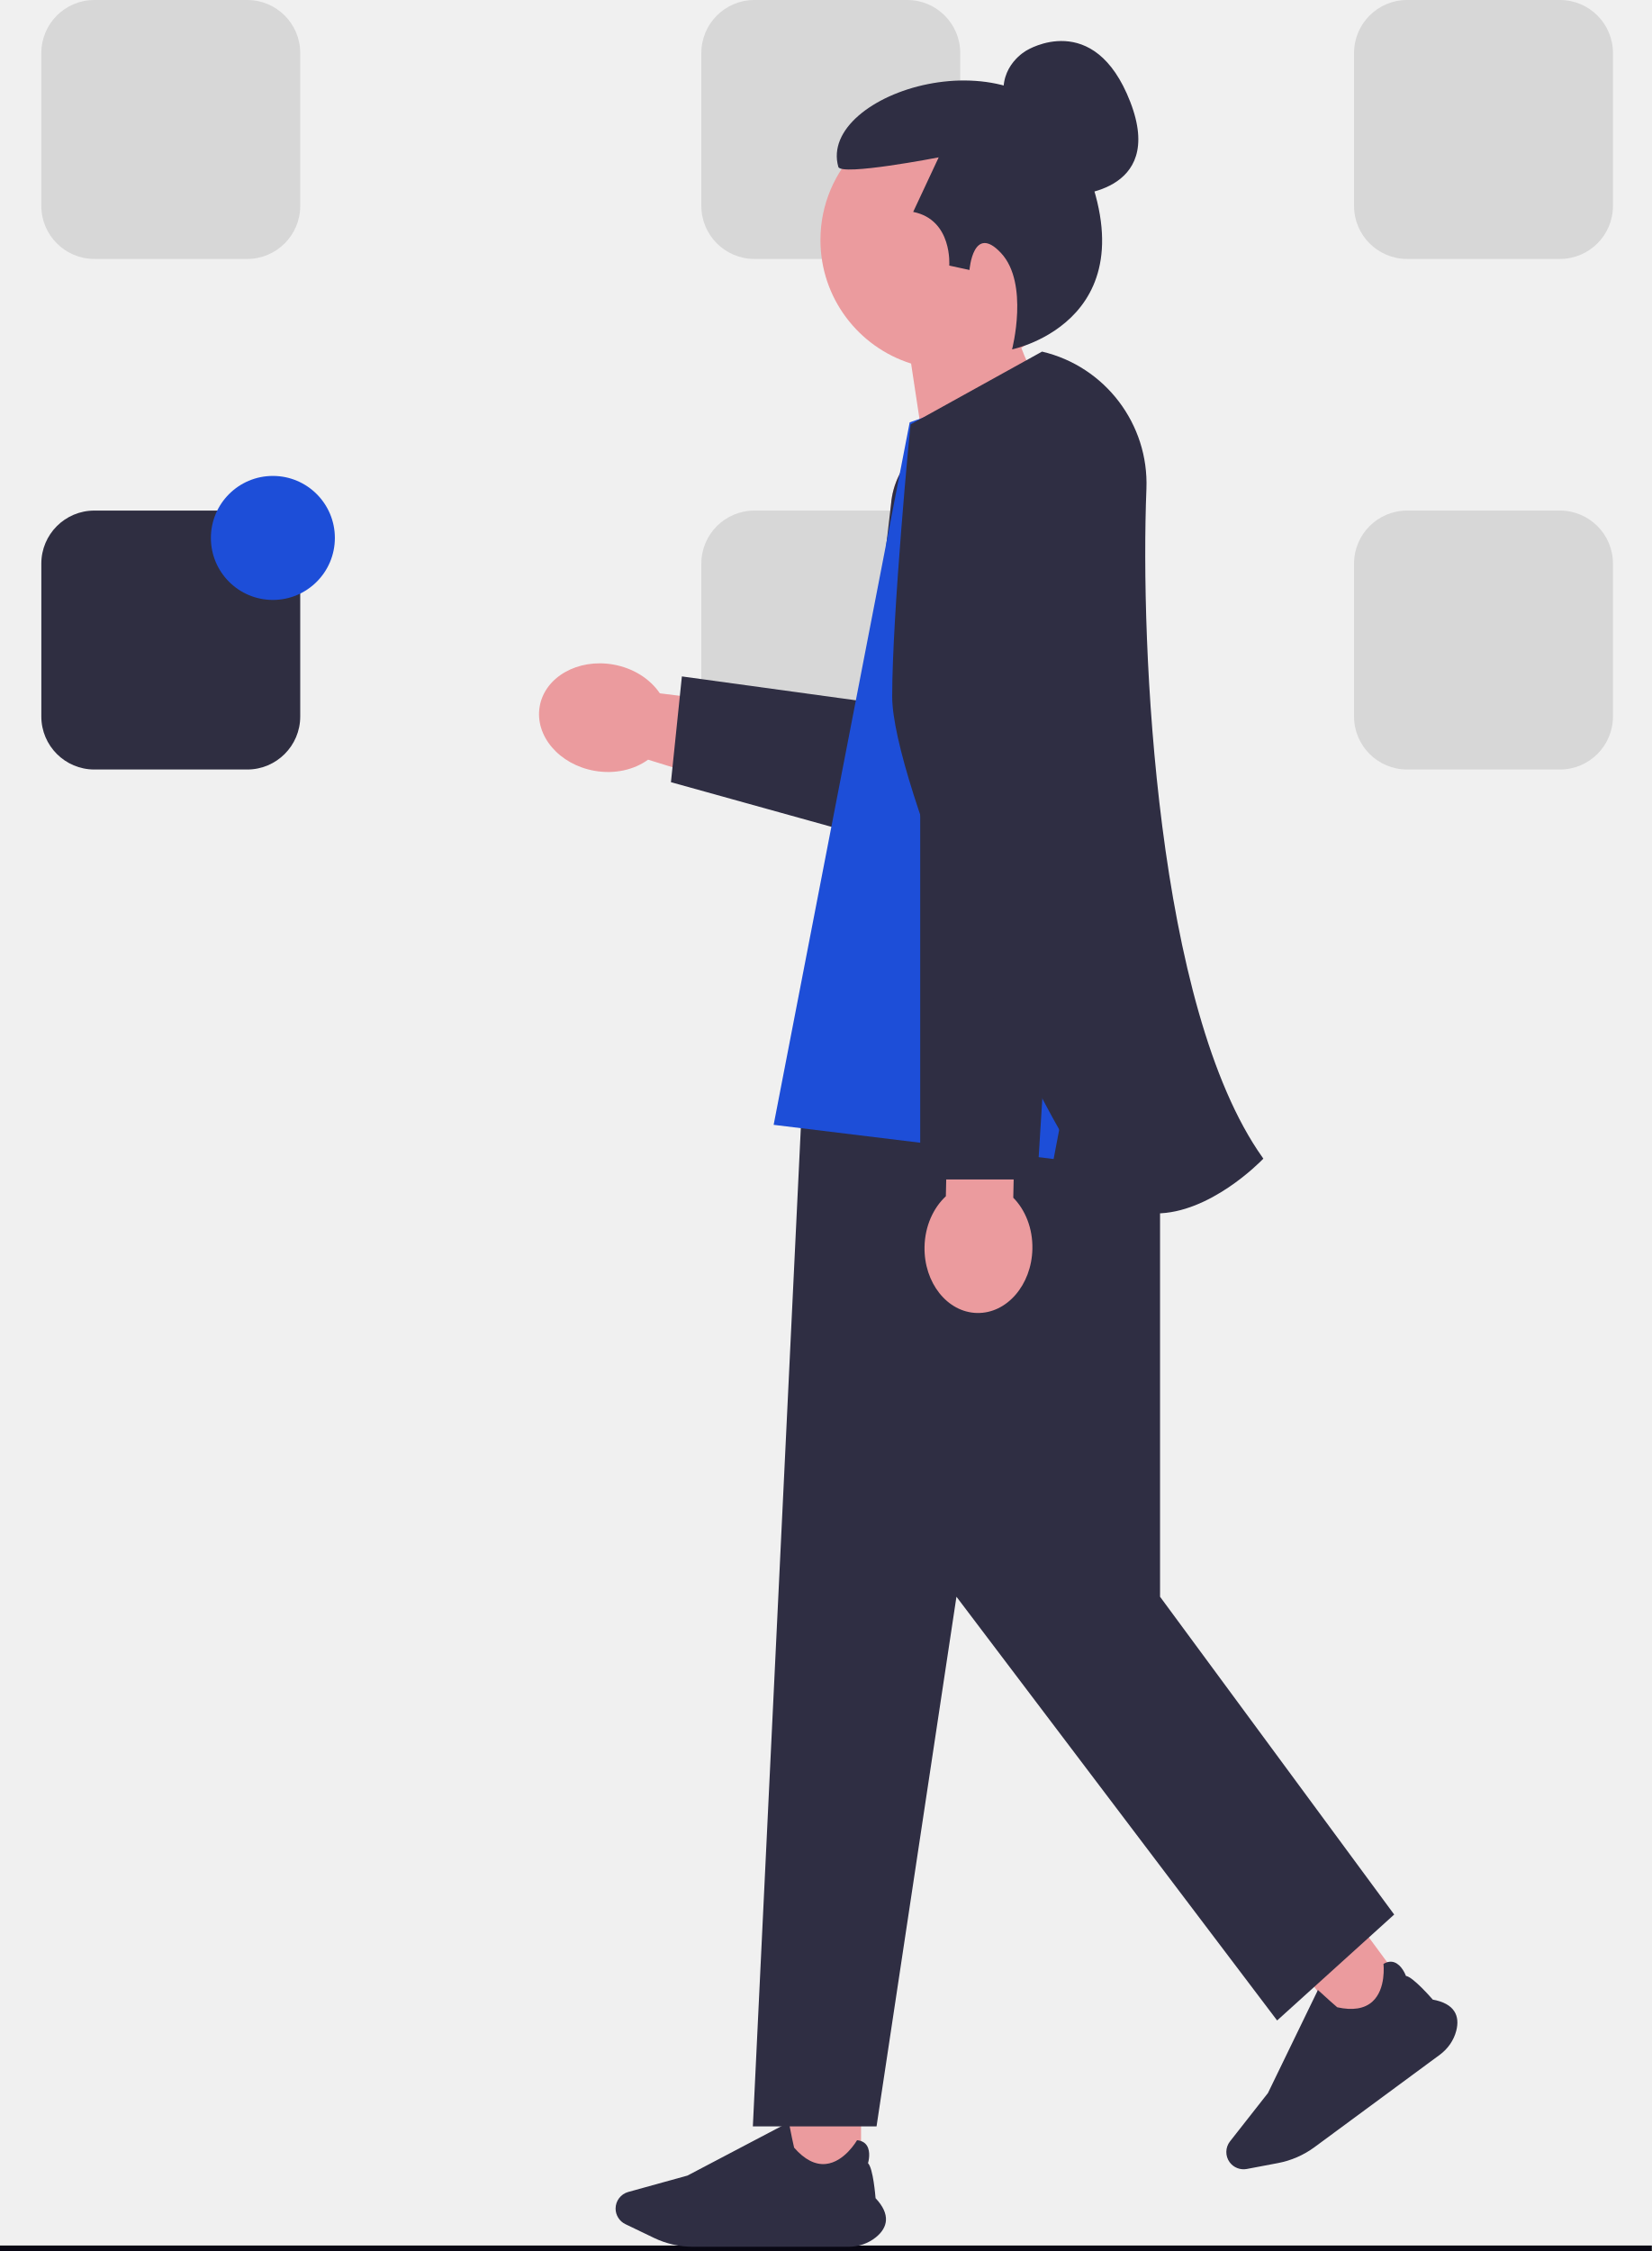
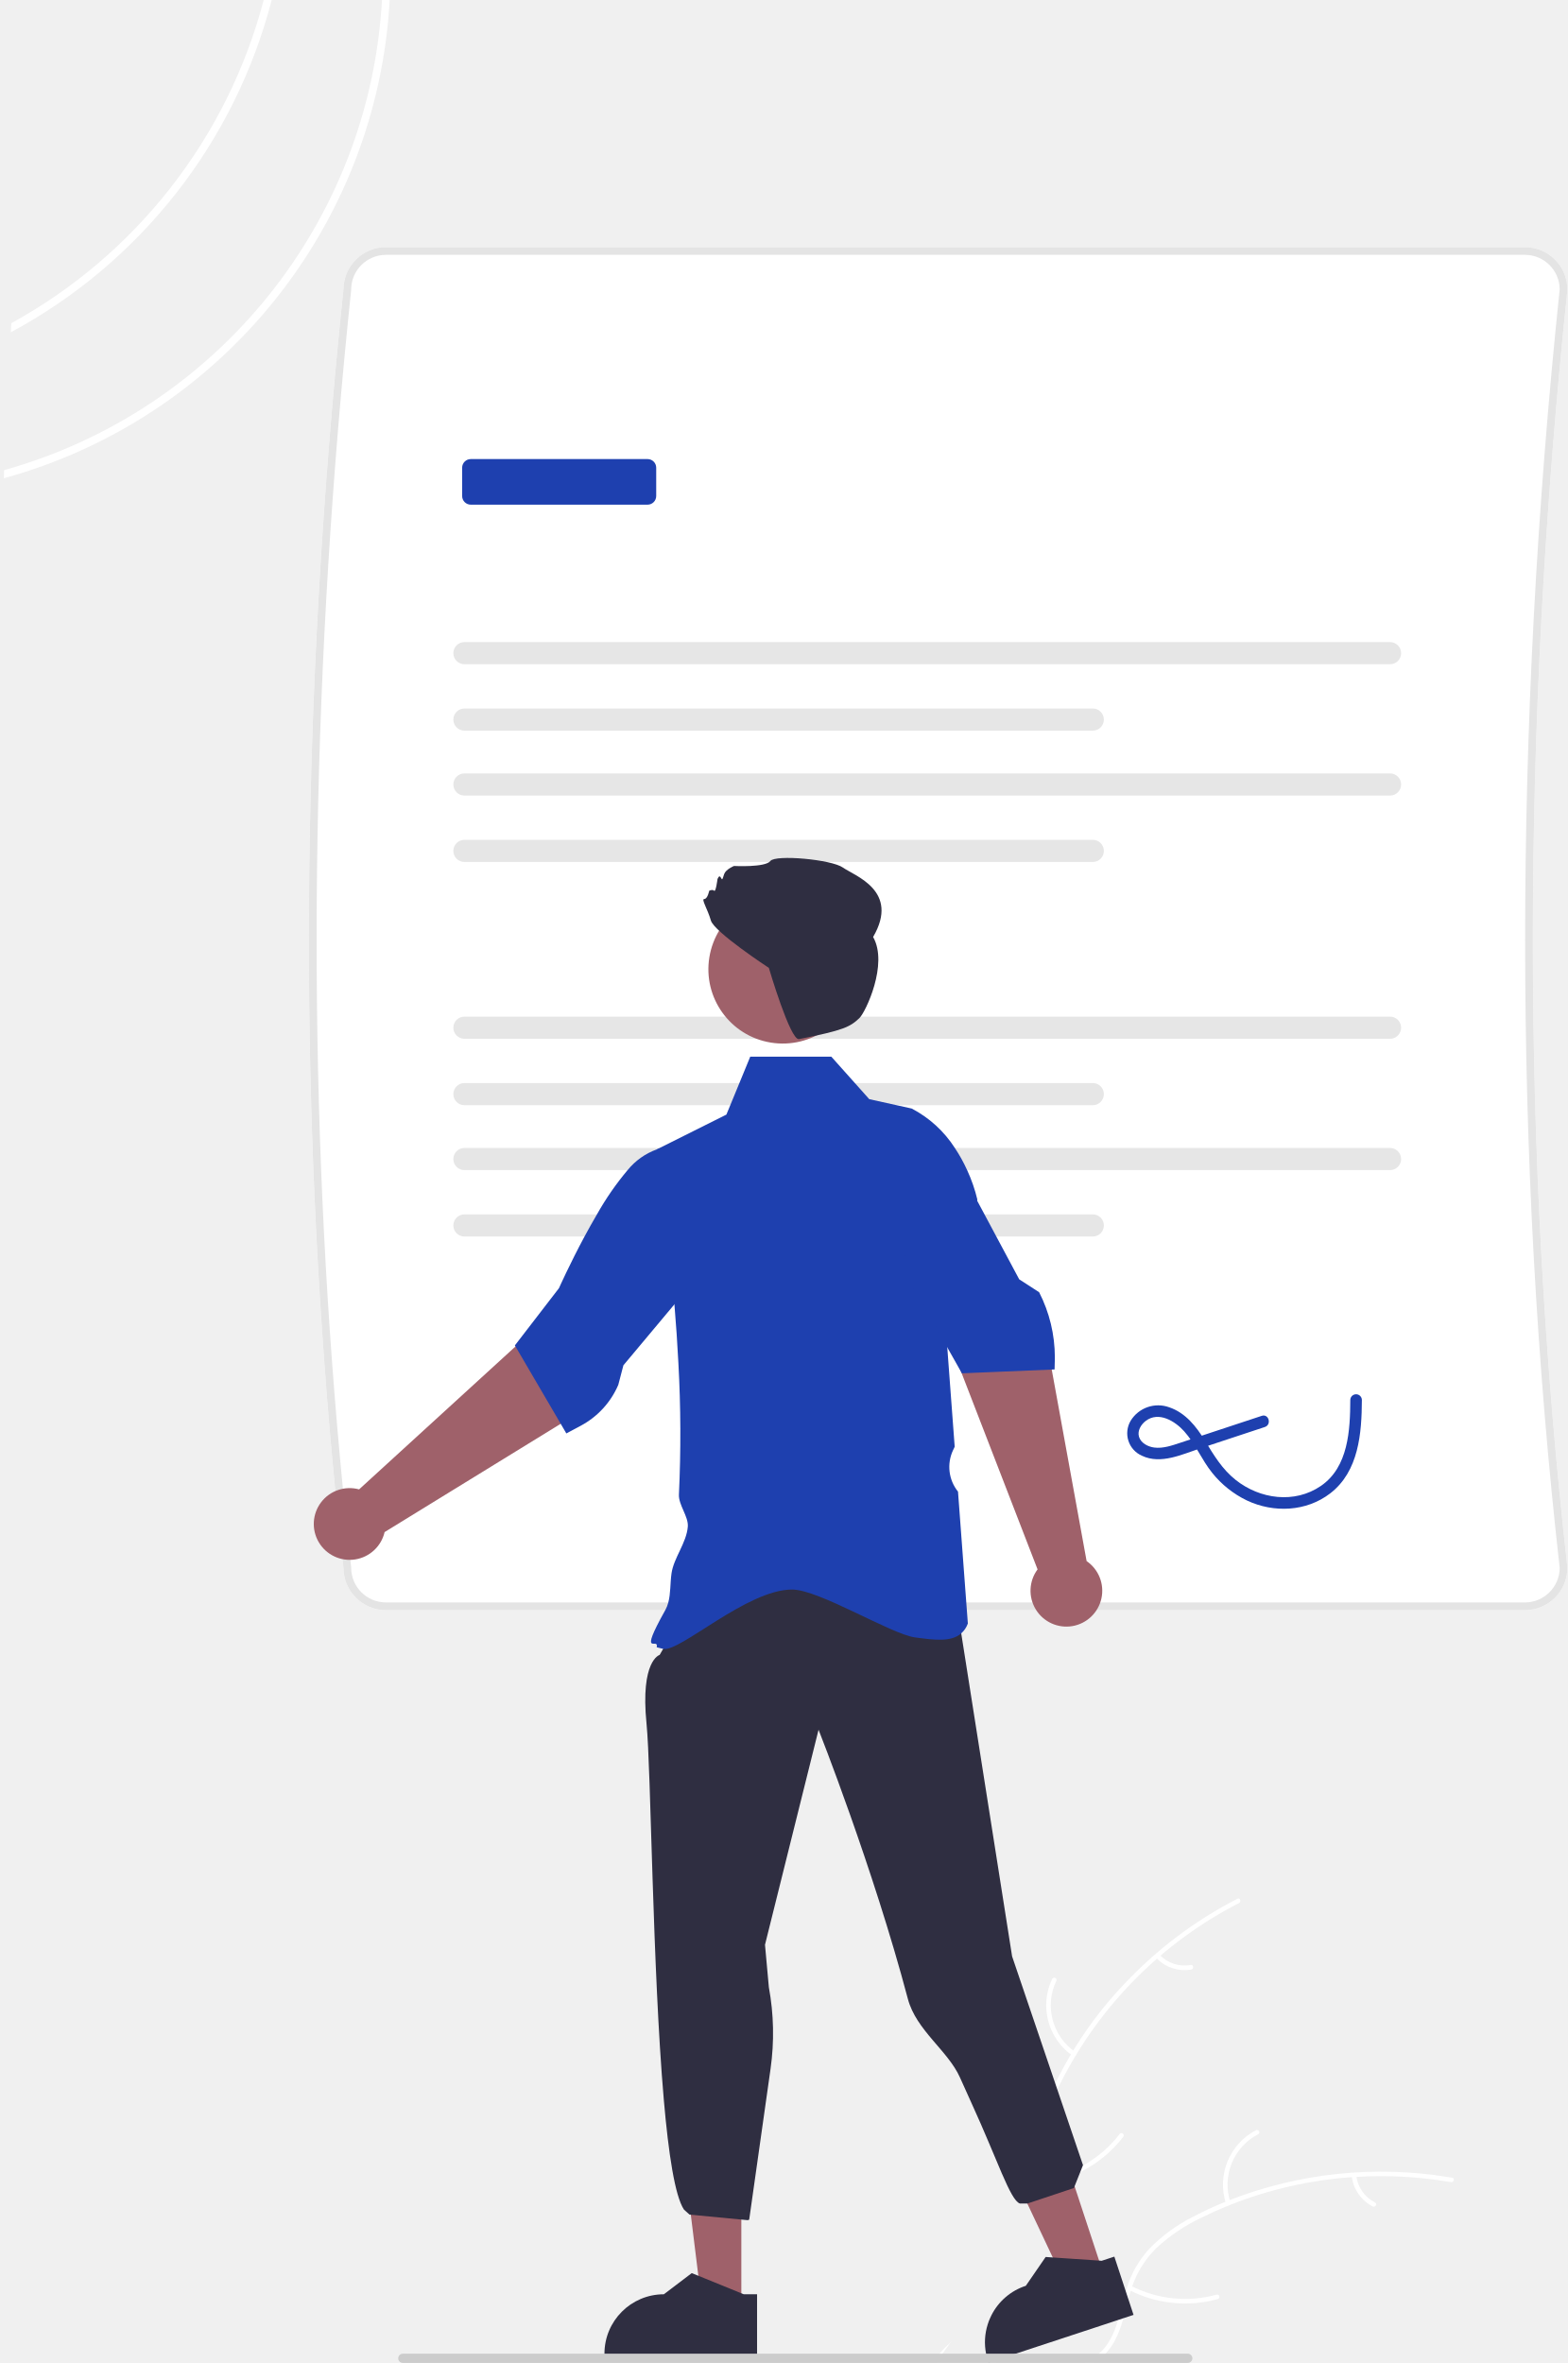
- <svg xmlns="http://www.w3.org/2000/svg" width="453" height="617.226" viewBox="0 0 453 617.226">
-   <path d="m67.813,71H25.857c-8.008,0-14.522-6.515-14.522-14.522V14.522C11.335,6.515,17.85,0,25.857,0h41.955c8.008,0,14.522,6.515,14.522,14.522v41.955c0,8.008-6.515,14.522-14.522,14.522Z" fill="#d7d7d7" stroke-width="0" />
-   <path d="m248.813,71h-41.955c-8.008,0-14.522-6.515-14.522-14.522V14.522c0-8.008,6.515-14.522,14.522-14.522h41.955c8.008,0,14.522,6.515,14.522,14.522v41.955c0,8.008-6.515,14.522-14.522,14.522Z" fill="#d7d7d7" stroke-width="0" />
-   <path d="m427.813,71h-41.955c-8.008,0-14.522-6.515-14.522-14.522V14.522c0-8.008,6.515-14.522,14.522-14.522h41.955c8.008,0,14.522,6.515,14.522,14.522v41.955c0,8.008-6.515,14.522-14.522,14.522Z" fill="#d7d7d7" stroke-width="0" />
-   <path d="m67.813,211H25.857c-8.008,0-14.522-6.515-14.522-14.522v-41.955c0-8.008,6.515-14.522,14.522-14.522h41.955c8.008,0,14.522,6.515,14.522,14.522v41.955c0,8.008-6.515,14.522-14.522,14.522Z" fill="#2f2e41" stroke-width="0" />
-   <path d="m248.813,211h-41.955c-8.008,0-14.522-6.515-14.522-14.522v-41.955c0-8.008,6.515-14.522,14.522-14.522h41.955c8.008,0,14.522,6.515,14.522,14.522v41.955c0,8.008-6.515,14.522-14.522,14.522Z" fill="#d7d7d7" stroke-width="0" />
-   <path d="m427.813,211h-41.955c-8.008,0-14.522-6.515-14.522-14.522v-41.955c0-8.008,6.515-14.522,14.522-14.522h41.955c8.008,0,14.522,6.515,14.522,14.522v41.955c0,8.008-6.515,14.522-14.522,14.522Z" fill="#d7d7d7" stroke-width="0" />
-   <circle cx="74.835" cy="147.5" r="17" fill="#1d4ed8" stroke-width="0" />
-   <path d="m287.87,139.976c0,1.65-.19,3.34-.59,5.03l-16.71,71.11c-2.37,10.11-12.5,16.37-22.6,13.98l-66.97-20.78-3.27-1.01c-3.81,2.76-9.13,4.03-14.69,3.05-9.72-1.72-16.45-9.63-15.03-17.68,1.42-8.04,10.45-13.17,20.17-11.46,5.56.98,10.13,3.99,12.77,7.88l.05.01.17.03,58.29,7.21,4.9-59.12c.93-11.3,10.37-19.99,21.71-19.99,12.3,0,21.8,10.05,21.8,21.74Z" fill="#eb9b9e" stroke-width="0" />
-   <path d="m287.87,139.976c0,1.65-.19,3.34-.59,5.03l-13.71,74.11c-2.37,10.11-12.5,16.37-22.6,13.98l-66.97-18.62,3-29h0l51,7,6.36-54.25c.93-11.3,10.37-19.99,21.71-19.99,12.3,0,21.8,10.05,21.8,21.74Z" fill="#2f2e43" stroke-width="0" />
-   <polyline points="0 616.476 35.54 616.476 67.13 616.476 68.4 616.476 96.21 616.476 286.66 616.476 331.98 616.476 453 616.476" fill="none" stroke="#090814" stroke-miterlimit="10" stroke-width="1.5" />
-   <rect x="362.673" y="534.489" width="20.097" height="20.097" transform="translate(-250.4125 327.4065) rotate(-36.39853)" fill="#eb9b9e" stroke-width="0" />
-   <path d="m394.859,563.412l-34.384,25.349c-2.939,2.167-6.388,3.671-9.976,4.35l-8.585,1.626c-1.775.336-3.615-.386-4.687-1.84-1.257-1.705-1.222-4.06.087-5.727l10.41-13.26,13.703-28.253.079.072c1.981,1.81,4.989,4.534,5.214,4.667,4.232.937,7.482.41,9.66-1.564,3.799-3.443,3.033-10.197,3.025-10.265l-.006-.052.045-.027c1.035-.609,2.032-.746,2.964-.406,1.978.722,3.01,3.318,3.158,3.716,1.931.271,6.953,6.029,7.356,6.495,2.889.523,4.879,1.608,5.912,3.224.904,1.413,1.079,3.214.521,5.354-.671,2.575-2.268,4.897-4.495,6.54Z" fill="#2f2e43" stroke-width="0" />
-   <rect x="216.036" y="577.686" width="20.097" height="20.097" fill="#eb9b9e" stroke-width="0" />
-   <path d="m232.703,616.063h-42.718c-3.651,0-7.32-.836-10.611-2.418l-7.875-3.786c-1.628-.783-2.68-2.456-2.68-4.263,0-2.119,1.426-3.993,3.468-4.558l16.247-4.496,27.795-14.61.021.105c.52,2.633,1.325,6.61,1.428,6.851,2.85,3.265,5.778,4.77,8.703,4.473,5.101-.517,8.492-6.408,8.526-6.467l.026-.045.052.005c1.195.124,2.078.605,2.626,1.432,1.164,1.755.454,4.457.337,4.865,1.394,1.364,2.019,8.978,2.067,9.593,2.015,2.136,2.973,4.189,2.846,6.103-.111,1.673-1.039,3.227-2.758,4.619-2.068,1.674-4.731,2.596-7.499,2.596Z" fill="#2f2e43" stroke-width="0" />
-   <polygon points="318.131 263.538 221.816 263.538 206.463 583.062 240.382 583.062 262.297 437.824 350.237 554.014 382.342 524.967 318.131 437.824 318.131 263.538" fill="#2f2e43" stroke-width="0" />
-   <path d="m293.335,53.55s26.536-.057,16.623-25.627c-9.913-25.569-28.372-14.121-28.372-14.121,0,0-7.778,4.108-6.174,13.275" fill="#2f2e43" stroke-width="0" />
-   <path d="m295.991,65.815c0-19.604-15.892-35.496-35.496-35.496s-35.497,15.892-35.497,35.496c0,15.899,10.453,29.355,24.862,33.874l6.862,45.35,34.982-29.152s-7.557-9.626-11.61-20.48c9.579-6.357,15.897-17.235,15.897-29.593Z" fill="#eb9b9e" stroke-width="0" />
-   <path d="m277.549,95.801s4.714-18.072-2.994-26.382c-7.69-8.291-8.683,4.609-8.683,4.609l-5.549-1.206s.965-12.545-9.892-14.717l6.996-14.958s-26.786,5.201-27.524,2.607c-5.809-20.413,49.61-37.851,64.919-6.708,23.811,48.438-17.274,56.755-17.274,56.755Z" fill="#2f2e43" stroke-width="0" />
-   <polygon points="296.981 219.737 312.712 266.092 223.712 265.092 236.981 222.737 296.981 219.737" fill="#eb9b9e" stroke-width="0" />
-   <path d="m288.944,102.083l-39.468,13.721-37.312,192.626,76.78,9.374,5.599-29.369,5.337,29.369h26.596l-28.674-191.552c-1.283-8.574-4.297-16.796-8.858-24.169h0Z" fill="#1d4ed8" stroke-width="0" />
-   <path d="m277.878,328.414l.687-31.662-18.486-.401-.687,31.662c-3.449,3.202-5.726,8.177-5.848,13.817-.214,9.869,6.234,18.014,14.401,18.191,8.168.177,14.963-7.68,15.177-17.549.122-5.641-1.937-10.71-5.244-14.058Z" fill="#eb9b9e" stroke-width="0" />
-   <polyline points="252.357 169.945 252.357 323.413 284.462 323.413 293.951 171.24" fill="#2f2e43" stroke-width="0" />
-   <path d="m317.008,332.724c-.563,0-1.127-.02-1.692-.063-6.746-.507-12.551-4.124-17.254-10.75-17.699-24.94-53.389-107.472-53.389-130.942,0-22.428,4.883-73.832,5.052-74.602h0l36.046-19.958c17.293,4.06,29.33,19.896,28.623,37.655-1.728,43.39,2.721,142.3,31.825,183.289l.24.338-.287.299c-.602.623-14.387,14.733-29.164,14.733Z" fill="#2f2e43" stroke-width="0" />
+ <svg xmlns="http://www.w3.org/2000/svg" data-name="Layer 1" width="405.949" height="611.97" viewBox="0 0 405.949 611.97">
+   <path d="M717.73,647.62c-.31.35-.62.71-.92,1.07a117.723,117.723,0,0,0-11.32,15.54c-.27.42-.53.85-.77,1.27A124.618,124.618,0,0,0,688.83,708.54q-.87,5.16-1.31,10.38-.315,4.02-.38,8.05c-.16,11.28.84,23.83-6.43,32.45a22.689,22.689,0,0,1-6.98,5.48,29.179,29.179,0,0,1-6.32,2.39H644.74c-1.14-.17-2.28-.35-3.42-.53-.03,0-.06-.01-.09-.01l-.23.08-1.37.46-.06.02v-.02a.486.486,0,0,0-.01-.12,1.618,1.618,0,0,0-.01-.22v-.01c-.01-.2-.02-.39-.02-.59l-.03-.53s-.01-.01,0-.01c-.01-.3-.03-.6-.04-.91-1.05-26.1,1.51-53.07,13.83-76.05a84.971,84.971,0,0,1,16.12-21.21,1.2,1.2,0,0,1,.12-.11c12.81-12.22,29.37-20.21,46.85-19.94Q717.055,647.59,717.73,647.62Z" transform="translate(-396.8706 -155.34)" fill="#f0f0f0" />
+   <path d="M717.781,648.185A105.87,105.87,0,0,0,671.788,694.31,45.591,45.591,0,0,0,667.136,707.816a26.149,26.149,0,0,0,1.705,13.656c1.576,4.059,3.659,8.029,4.221,12.401a16.011,16.011,0,0,1-3.973,12.477c-3.638,4.289-8.601,7.015-13.547,9.513-5.491,2.773-11.239,5.566-15.052,10.579-.462.607-1.377-.145-.916-.751,6.633-8.722,18.316-10.624,26.272-17.715,3.712-3.309,6.45-7.757,6.141-12.88-.27-4.48-2.414-8.576-4.046-12.672a27.902,27.902,0,0,1-2.164-13.29,42.148,42.148,0,0,1,4.115-13.635,102.712,102.712,0,0,1,18.229-26.425A107.747,107.747,0,0,1,717.369,647.074c.677-.347,1.084.766.412,1.111Z" transform="translate(-396.8706 -155.34)" fill="#fff" />
+   <path d="M674.665,687.735a15.884,15.884,0,0,1-5.295-19.875c.33-.687,1.413-.207,1.083.481a14.708,14.708,0,0,0,4.963,18.477c.629.431-.126,1.345-.751.916Z" transform="translate(-396.8706 -155.34)" fill="#fff" />
+   <path d="M667.771,719.519A30.615,30.615,0,0,0,686.87,707.986c.464-.606,1.38.146.916.751a31.844,31.844,0,0,1-19.899,11.961c-.753.127-.866-1.053-.116-1.179Z" transform="translate(-396.8706 -155.34)" fill="#fff" />
+   <path d="M697.167,661.568a8.991,8.991,0,0,0,8.106,2.662c.751-.137.863,1.043.116,1.179a10.075,10.075,0,0,1-8.973-2.925.612.612,0,0,1-.082-.834.595.595,0,0,1,.834-.082Z" transform="translate(-396.8706 -155.34)" fill="#fff" />
+   <path d="M772.94,719.98c-.46.1-.92.2-1.39.31h-.01a119.08,119.08,0,0,0-18.38,5.58c-.46.18-.92.36-1.38.55h-.01a124.764,124.764,0,0,0-38.44,24.68c-.04.04-.08.07-.12.11a.607.607,0,0,1-.08.08l-.05.05a121.675,121.675,0,0,0-12.31,13.56c0,.01-.01.02-.02.03-.6.78-1.21,1.56-1.81,2.36H639.63l-.06.02v-.02h-.25c0-.01.01-.02.02-.03,0-.01.01-.01.01-.02.07-.1.14-.2.2-.29v-.01a.277.277,0,0,1,.06-.08c.06-.1.13-.18.18-.27.4-.56.79-1.13,1.19-1.69.65-.93,1.31-1.86,1.98-2.78a.01.01,0,0,1,.01-.01v-.01c.01-.01.01-.02.02-.03l.02-.02c8.25-11.42,17.53-22.26,28.16-31.34.32-.28.64-.56.98-.82a114.817,114.817,0,0,1,15.37-10.97q4.44-2.625,9.15-4.82a85.126,85.126,0,0,1,25.59-7.22h.02c.02,0,.04-.01.07-.01.03,0,.05-.01.07-.01,17.61-2.04,35.66,1.55,49.47,12.29C772.25,719.43,772.59,719.7,772.94,719.98Z" transform="translate(-396.8706 -155.34)" fill="#f0f0f0" />
+   <path d="M639.32,767.29h.25v.02l.06-.02H655.5c-4.73-.81-9.45-1.44-14.18-.53-.11.02-.21.04-.32.07-.48.09-.96.21-1.44.34-.03.01-.07.02-.1.03a.338.338,0,0,0-.12.06.149.149,0,0,0-.07.03Z" transform="translate(-396.8706 -155.34)" fill="#fff" />
+   <path d="M772.65,720.47c-.37-.06-.73-.13-1.1-.18h-.01a105.412,105.412,0,0,0-23.35-1.18c-.39.02-.79.05-1.19.07a105.327,105.327,0,0,0-31.57,7.19c-.01,0-.01,0-.01.01-.11.04-.22.08-.32.12-2.35.95-4.67,1.99-6.94,3.11a45.706,45.706,0,0,0-11.85,7.98,25.479,25.479,0,0,0-6.21,9.89c-.13.38-.26.75-.38,1.13-.09.3-.18.61-.27.91-1.18,4.19-1.91,8.61-4.09,12.44a14.649,14.649,0,0,1-2.2,2.94,15.125,15.125,0,0,1-2.96,2.39h-2.52a14.532,14.532,0,0,0,3.79-2.39,12.545,12.545,0,0,0,2.29-2.61c2.48-3.74,3.24-8.3,4.4-12.55.19-.69.39-1.36.61-2.03a26.648,26.648,0,0,1,5.67-9.89,42.179,42.179,0,0,1,11.49-8.41q4.05-2.13,8.32-3.86c.37-.16.74-.3,1.11-.44a108.079,108.079,0,0,1,56.53-5.96c.37.05.73.12,1.1.18C773.74,719.46,773.4,720.6,772.65,720.47Z" transform="translate(-396.8706 -155.34)" fill="#fff" />
+   <path d="M714.415,726.087a15.884,15.884,0,0,1,7.738-19.057c.677-.35,1.253.685.575,1.036A14.708,14.708,0,0,0,715.567,725.808c.242.723-.911.998-1.152.279Z" transform="translate(-396.8706 -155.34)" fill="#fff" />
+   <path d="M689.774,747.314a30.615,30.615,0,0,0,22.193,2.291c.735-.204,1.013.948.279,1.152a31.844,31.844,0,0,1-23.089-2.431c-.678-.352-.057-1.362.617-1.012Z" transform="translate(-396.8706 -155.34)" fill="#fff" />
+   <path d="M748.136,718.743a8.991,8.991,0,0,0,4.869,7.005c.682.343.061,1.352-.617,1.012a10.075,10.075,0,0,1-5.404-7.738.612.612,0,0,1,.436-.715.595.595,0,0,1,.715.436Z" transform="translate(-396.8706 -155.34)" fill="#fff" />
+   <path d="M713.94,321.63q.405-49.665,4.04-100.29c.04-.67.09-1.33.14-2q1.92-26.355,4.7-52.9v-.1a11.007,11.007,0,0,0-11-11h-295a11.022,11.022,0,0,0-11,10.95q-3.84,36.555-6.02,72.75c-.06.79-.1,1.57-.14,2.36q-1.08,17.895-1.72,35.7c-.03.7-.06,1.4-.07,2.1a1478.886,1478.886,0,0,0,7.95,218.2,11.02,11.02,0,0,0,11,10.94h295a11.007,11.007,0,0,0,11-11v-.11q-2.175-19.305-3.82-38.86-.24-2.865-.47-5.73-1.14-14.085-1.99-28.28-.18-2.865-.33-5.73-1.605-28.41-2.1-57.26c-.04-1.91-.07-3.81-.1-5.73q-.18-14.085-.11-28.28C713.9,325.45,713.91,323.54,713.94,321.63Z" transform="translate(-396.8706 -155.34)" fill="#f0f0f0" />
+   <path d="M802.82,230.34a11.007,11.007,0,0,0-11-11h-295a11.022,11.022,0,0,0-11,10.95c-9.96,94.97-11.61,188.26-4.94,278.05q1.215,16.665,2.84,33.16.87,8.835,1.85,17.62c.08.76.16,1.52.25,2.28a11.02,11.02,0,0,0,11,10.94h295a11.007,11.007,0,0,0,11-11v-.11c-11.93-105.77-11.93-217.06,0-330.79Z" transform="translate(-396.8706 -155.34)" fill="#fff" />
+   <path d="M802.82,230.34a11.007,11.007,0,0,0-11-11h-295a11.022,11.022,0,0,0-11,10.95c-9.96,94.97-11.61,188.26-4.94,278.05q1.215,16.665,2.84,33.16.87,8.835,1.85,17.62c.08.76.16,1.52.25,2.28a11.02,11.02,0,0,0,11,10.94h295a11.007,11.007,0,0,0,11-11v-.11c-11.93-105.77-11.93-217.06,0-330.79Zm-2,331.06a9.008,9.008,0,0,1-9,8.94h-295a9.014,9.014,0,0,1-9-9v-.11c-.07-.64-.14-1.29-.21-1.93q-1.035-9.18-1.93-18.41-1.575-16.185-2.79-32.55c-6.67-89.74-5.03-182.97,4.93-277.9v-.1a9.014,9.014,0,0,1,9-9h295a9.003,9.003,0,0,1,9,8.95C788.89,344.11,788.89,455.52,800.82,561.4Z" transform="translate(-396.8706 -155.34)" fill="#e4e4e4" />
+   <path id="a974c3de-8d03-408b-a459-3ce6ba461bdb-1090" data-name="Path 142" d="M517.154,321.63a2.866,2.866,0,0,0,0,5.733H756.885a2.866,2.866,0,0,0,0-5.733Z" transform="translate(-396.8706 -155.34)" fill="#e6e6e6" />
+   <path id="e9133026-9528-4ac3-aa69-83f109aff1e3-1091" data-name="Path 143" d="M517.154,338.83a2.866,2.866,0,0,0,0,5.733H679.899a2.866,2.866,0,0,0,0-5.733Z" transform="translate(-396.8706 -155.34)" fill="#e6e6e6" />
+   <path id="a406ca83-8296-4426-a4ed-8cd27cbcb96b-1092" data-name="Path 142" d="M517.154,355.64a2.866,2.866,0,0,0,0,5.733H756.885a2.866,2.866,0,0,0,0-5.733Z" transform="translate(-396.8706 -155.34)" fill="#e6e6e6" />
+   <path id="be321b5a-3e39-41eb-b9b2-711d73db0143-1093" data-name="Path 143" d="M517.154,372.84a2.866,2.866,0,0,0,0,5.733H679.899a2.866,2.866,0,0,0,0-5.733Z" transform="translate(-396.8706 -155.34)" fill="#e6e6e6" />
+   <path id="a5a7e885-834f-470d-9162-1a1fa51c1163-1094" data-name="Path 142" d="M517.154,418.63a2.866,2.866,0,0,0,0,5.733H756.885a2.866,2.866,0,0,0,0-5.733Z" transform="translate(-396.8706 -155.34)" fill="#e6e6e6" />
+   <path id="a5fcdb43-4805-483f-9462-6a7e4850dca6-1095" data-name="Path 143" d="M517.154,435.83a2.866,2.866,0,0,0,0,5.733H679.899a2.866,2.866,0,0,0,0-5.733Z" transform="translate(-396.8706 -155.34)" fill="#e6e6e6" />
+   <path id="b765b6a8-7afa-43c2-95d1-39dcbde99f83-1096" data-name="Path 142" d="M517.154,452.64a2.866,2.866,0,0,0,0,5.733H756.885a2.866,2.866,0,0,0,0-5.733Z" transform="translate(-396.8706 -155.34)" fill="#e6e6e6" />
+   <path id="e421dd9d-74a5-4920-9c7d-c121b8cd01e8-1097" data-name="Path 143" d="M517.154,469.84a2.866,2.866,0,0,0,0,5.733H679.899a2.866,2.866,0,0,0,0-5.733Z" transform="translate(-396.8706 -155.34)" fill="#e6e6e6" />
+   <path id="ea3081fc-4e36-4189-92a3-e6d1b5b4a040-1098" data-name="Path 154" d="M564.588,286.04h-45.788a2.239,2.239,0,0,1-2.237-2.237v-7.336a2.239,2.239,0,0,1,2.237-2.237h45.788a2.239,2.239,0,0,1,2.237,2.237v7.336A2.239,2.239,0,0,1,564.588,286.04Z" transform="translate(-396.8706 -155.34)" fill="#1e40af" />
+   <path d="M723.656,522.016l-14.025,4.635q-3.506,1.159-7.013,2.317c-2.165.713-4.508,1.561-6.825,1.254-1.602-.212-3.428-1.134-3.927-2.782-.472-1.559.529-3.191,1.741-4.113,3.347-2.546,7.579.045,9.95,2.682,2.901,3.225,4.542,7.389,7.263,10.765a25.912,25.912,0,0,0,8.985,7.155c6.941,3.278,15.408,2.929,21.599-1.847,7.393-5.703,8.147-15.587,8.186-24.21a1.501,1.501,0,0,0-3,0c-.036,7.815-.48,17.396-7.606,22.286-6.826,4.684-15.797,3.442-22.082-1.549-3.502-2.781-5.656-6.408-7.956-10.164-2.244-3.666-5.031-7.22-9.255-8.646a8.364,8.364,0,0,0-9.986,3.487,6.347,6.347,0,0,0,2.934,9.066c4.898,2.334,10.501-.401,15.217-1.959l16.596-5.485c1.825-.603,1.043-3.501-.798-2.893Z" transform="translate(-396.8706 -155.34)" fill="#1e40af" />
+   <polygon points="285.224 587.176 275.389 590.416 258.211 554.026 272.726 549.244 285.224 587.176" fill="#9f616a" />
+   <path d="M689.11,750.78l-.67-2.03-1.76-5.35-1.2-3.64-3.28,1.08-.68-.05-9.01-.61-1.2-.08-1.78-.12-1.84-.13-5.14,7.47h-.01a15.257,15.257,0,0,0-8.92,7.68c-.11.22-.21.44-.31.66a12.849,12.849,0,0,0-.63,1.66,15.214,15.214,0,0,0-.42,7.58,17.395,17.395,0,0,0,.49,1.85l.03.1.12.37.72-.24,6.32-2.08,22.14-7.29,4.39-1.45,1.35-.45h.01l2.62-.86Z" transform="translate(-396.8706 -155.34)" fill="#2f2e41" />
+   <polygon points="192.004 595.731 181.65 595.73 176.724 555.792 192.006 555.793 192.004 595.731" fill="#9f616a" />
+   <path d="M572.304,575.992l-4.59,7.94s-5.044,1.378-3.395,17.819c1.164,11.609,1.541,63.59,4.472,97.359,1.22,14.054,2.881,24.954,5.226,28.477l1.444,1.293,15.067,1.44.38-.133,5.533-39.076A65.654,65.654,0,0,0,596,670v0l-1-11,13.873-55.697S623,639,632,673c2.167,8.185,10.396,13.39,13.516,20.413,1.045,2.353,2.072,4.633,3.074,6.821C655.189,714.64,658.497,725.128,661,726h2l12-4,2.361-5.935L659,662l-13.749-87.294C619.054,560.619,594.479,559.052,572.304,575.992Z" transform="translate(-396.8706 -155.34)" fill="#2f2e41" />
+   <path d="M647.35,458.37a40.79,40.79,0,0,0-3.18-5.73A29.459,29.459,0,0,0,633,442.43l-3.94-.87L622,440l-3.72-4.17-6.1-6.83h-21l-2.81,6.83-2.36,5.73L585,444l-17.98,8.99c-.01,0-.01,0-.02.01q.36,2.7.71,5.37.765,5.805,1.44,11.47.345,2.88.66,5.73,1.005,8.94,1.73,17.57.645,7.71,1.03,15.2a334.126,334.126,0,0,1,.14,34.05c-.14,2.67,2.51,5.71,2.3,8.32-.35,4.26-3.64,8.04-4.22,12.11-.36,2.5-.2,5.16-.83,7.52a8.411,8.411,0,0,1-.78,1.98c0,.01-.01.01-.01.02-7.2,12.86-1.55,6.72-2.22,9.61l.32.08c.15.04.61.16,1.35.33C572.85,583.37,590.29,567,602,567c7.03,0,25.64,11.56,31.87,12.4,4.93.66,9.33,1.26,11.95-1.05a6.125,6.125,0,0,0,1.69-2.48l.03-.09-.01-.09-.25-3.35-.15-2-2.14-28.7a10.175,10.175,0,0,1-1.3-10.69l.44-.93-1.62-21.68-.3-4.05-.11-1.37v-.01l-.78-10.47,1.88-5.72v-.01L646.86,475.57l1.88-5.73,1.18-3.6L650,466A40.932,40.932,0,0,0,647.35,458.37Z" transform="translate(-396.8706 -155.34)" fill="#1e40af" />
+   <path d="M665.594,561.779,645.434,509.678l-9.363-19.025,18.005-9.947,14.501,25.549,9.72,53.381a9.29,9.29,0,1,1-12.703,2.143Z" transform="translate(-396.8706 -155.34)" fill="#9f616a" />
+   <path d="M666,490l-5.16-3.34L654.91,475.57l-3.06-5.73-1.93-3.6-.82-1.54-9.27-6.33-6.26-4.28-5.1,4.28-2.43,2.04,2.38,9.43,1.44,5.73L633,488l9.21,16.29,2.29,4.05,1.31,2.33.01.02.18.31,23.27-.97L670,510l.04-1.66.02-.6c.01-.3.01-.6.01-.9A36.955,36.955,0,0,0,666,490Z" transform="translate(-396.8706 -155.34)" fill="#1e40af" />
+   <path d="M489.875,541.059l41.241-37.686,14.333-15.627,15.8,13.171-18.549,22.781L496.48,552.12a9.29,9.29,0,1,1-6.605-11.061Z" transform="translate(-396.8706 -155.34)" fill="#9f616a" />
+   <path d="M575.01,475.57l-.08-5.73-.15-11.47-.06-4.45-.17-.12a7.515,7.515,0,0,0-3.09-1.16,8.959,8.959,0,0,0-2.93,0,10.474,10.474,0,0,0-1.51.35c-.01,0-.01,0-.02.01a17.298,17.298,0,0,0-7.57,5.36l-.01.01a74.682,74.682,0,0,0-7.94,11.47c-1.13,1.92-2.21,3.86-3.22,5.73-3.82,7.11-6.57,13.27-6.62,13.38l-11.42,14.83.16.27,2.51,4.29,9.2,15.73,1.46,2.5,3.73-1.99A21.687,21.687,0,0,0,557,514l1.33-5.08.49-.58,12.72-15.2,3.64-4.36Z" transform="translate(-396.8706 -155.34)" fill="#1e40af" />
+   <circle cx="599.593" cy="406.346" r="19.251" transform="translate(-294.4215 777.7675) rotate(-80.78251)" fill="#9f616a" />
+   <path d="M580.984,393.726c-.856-2.995-2.567-5.561-1.711-5.561s1.283-2.139,1.283-2.139.856-.428,1.283,0,.856-2.995.856-2.995.428-1.283.856-.428.428.428.856-.856,2.567-2.139,2.567-2.139,8.128.428,9.411-1.283,15.828-.428,18.823,1.711S630,386,623,398c4,7-1.972,19.485-3.515,20.966-2.44,2.342-4.129,3.187-15.674,5.484C601.552,424.9,596,406,596,406S581.839,396.721,580.984,393.726Z" transform="translate(-396.8706 -155.34)" fill="#2f2e41" />
+   <path d="M589.5,749.51l-.62-.25-11.14-4.54-1.71-.69-7.22,5.48h-.01a15.398,15.398,0,0,0-15.38,15.39v.5h39.53V749.51Z" transform="translate(-396.8706 -155.34)" fill="#2f2e41" />
+   <path d="M705.69,766.09a1.195,1.195,0,0,1-1.19,1.2H501.2a1.195,1.195,0,0,1,0-2.39H704.5A1.193,1.193,0,0,1,705.69,766.09Z" transform="translate(-396.8706 -155.34)" fill="#ccc" />
+   <path d="M495.8,155.34A134.274,134.274,0,0,1,397.94,277.1c-.03.7-.06,1.4-.07,2.1A136.289,136.289,0,0,0,497.8,155.34Z" transform="translate(-396.8706 -155.34)" fill="#fff" />
+   <path d="M465.17,155.34a134.551,134.551,0,0,1-65.37,83.7c-.06.79-.1,1.57-.14,2.36a136.623,136.623,0,0,0,67.58-86.06Z" transform="translate(-396.8706 -155.34)" fill="#fff" />
</svg>
